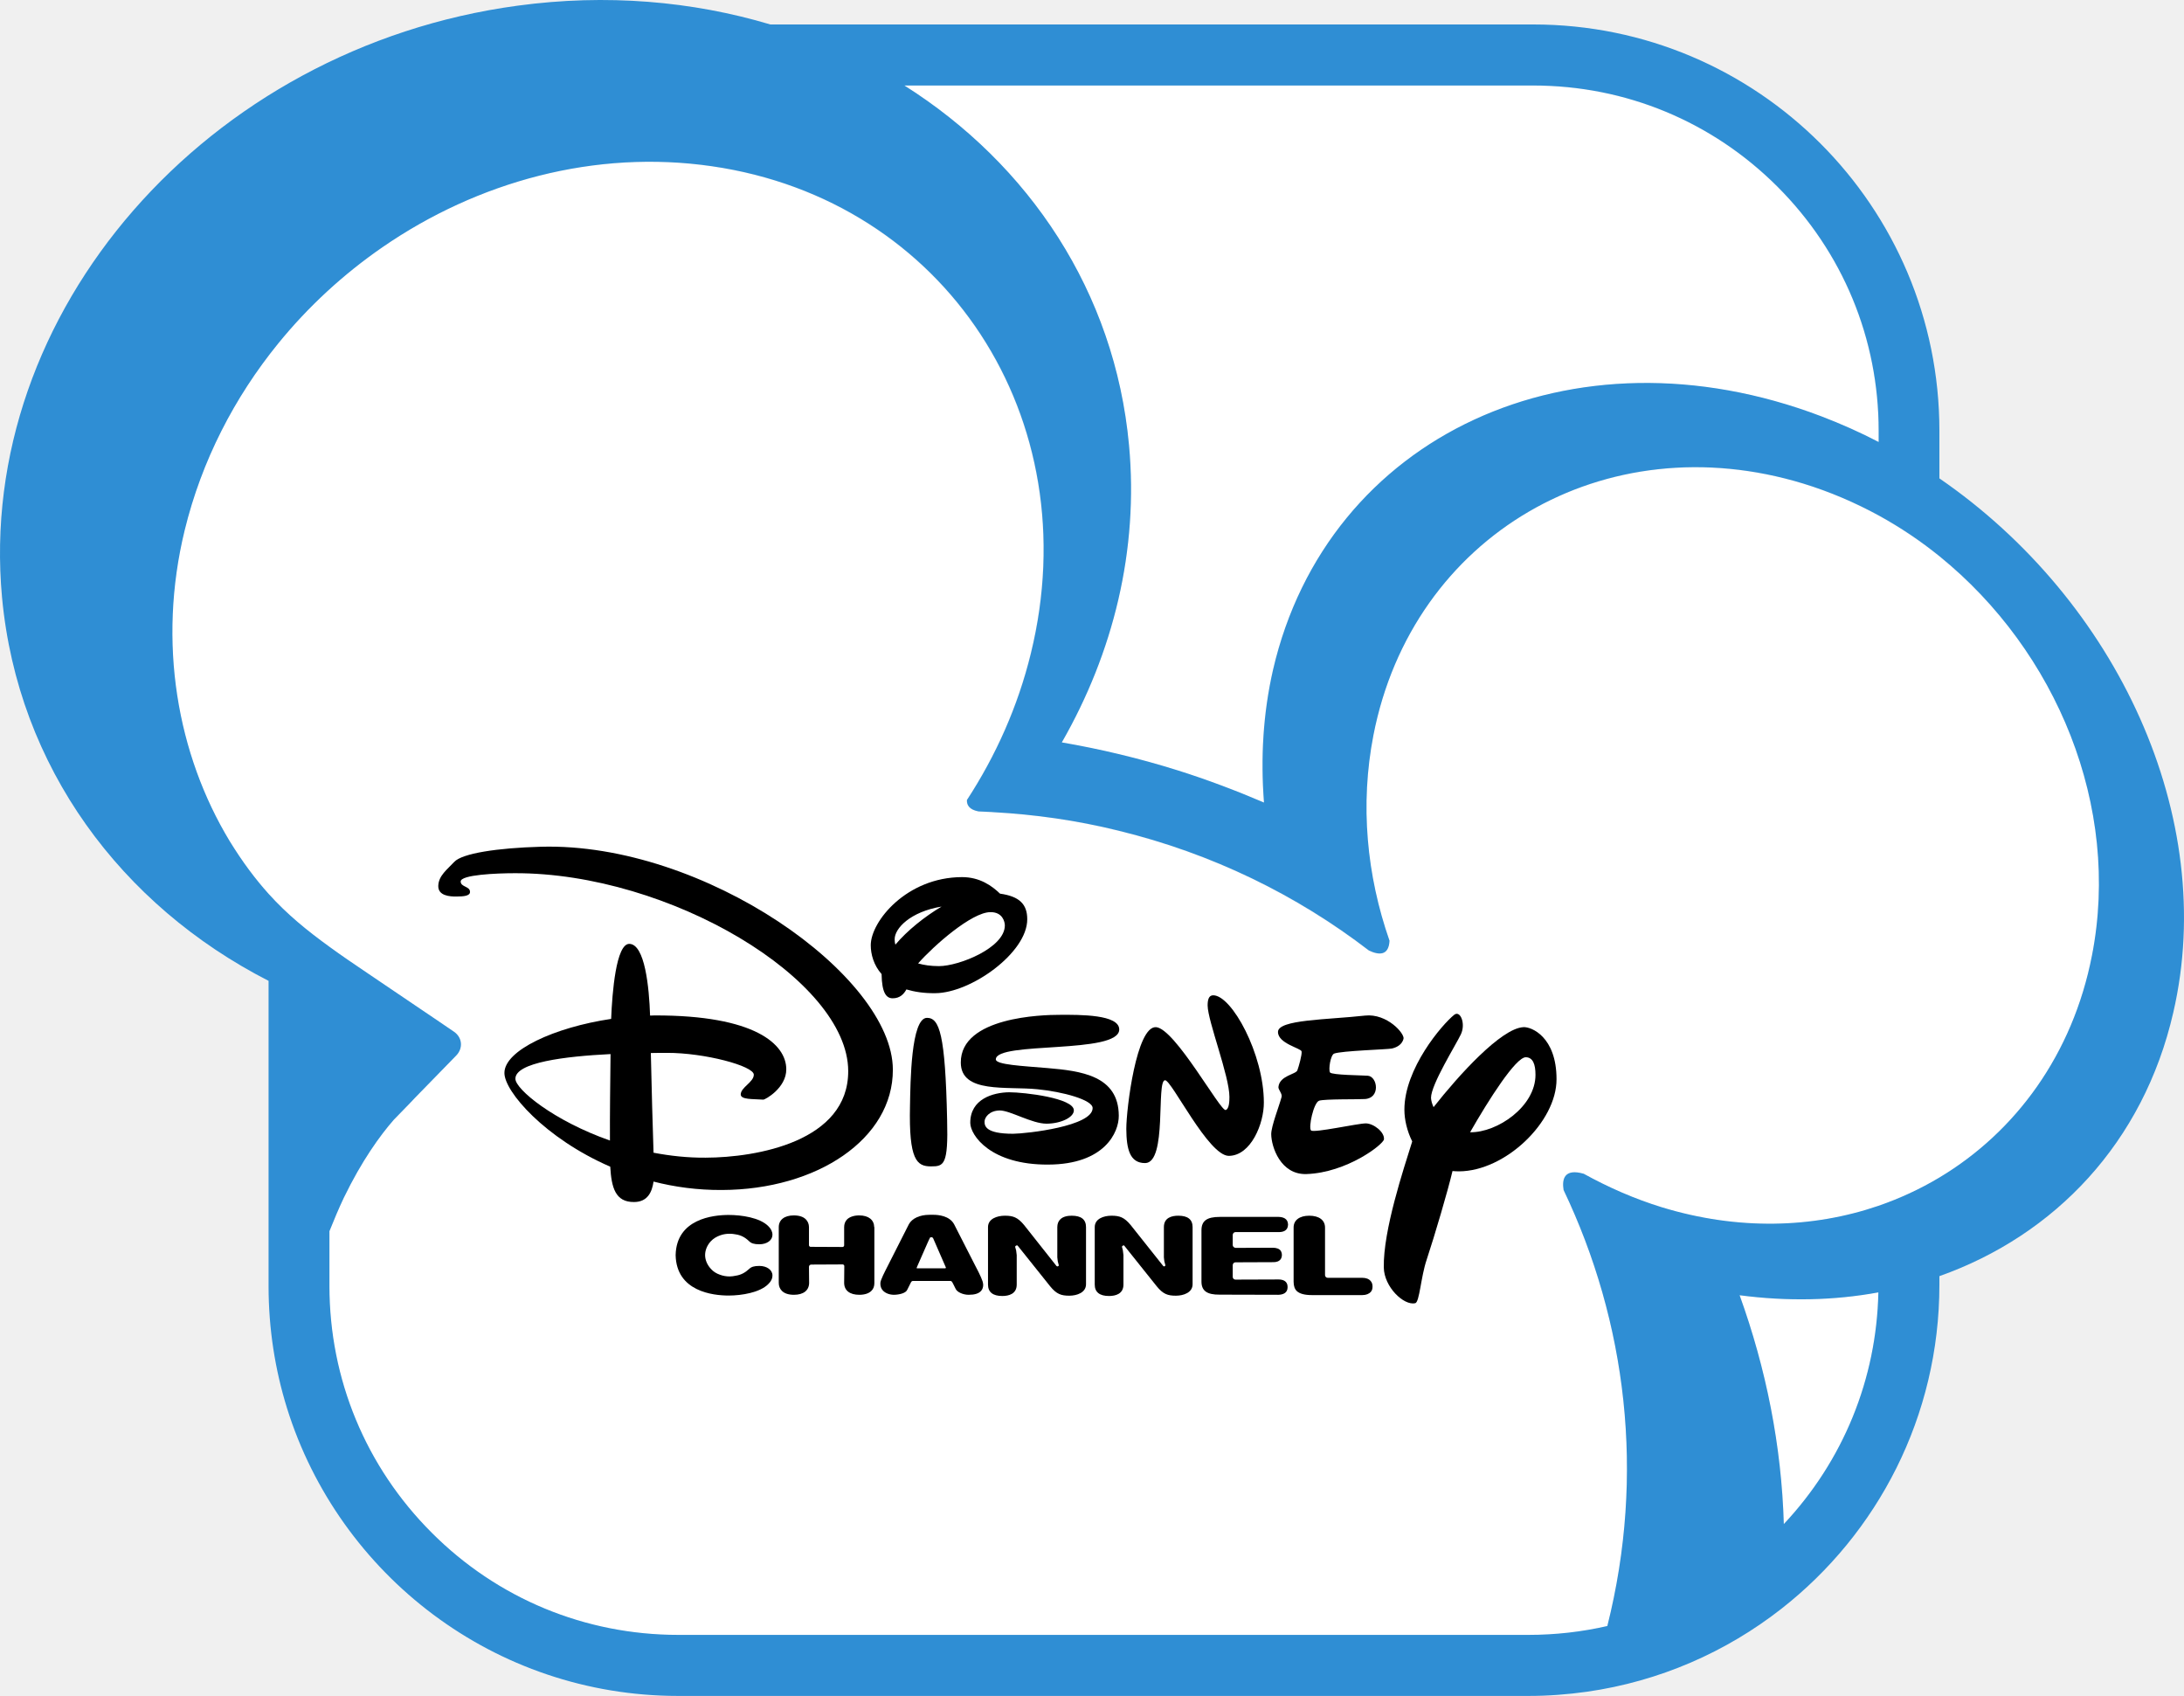
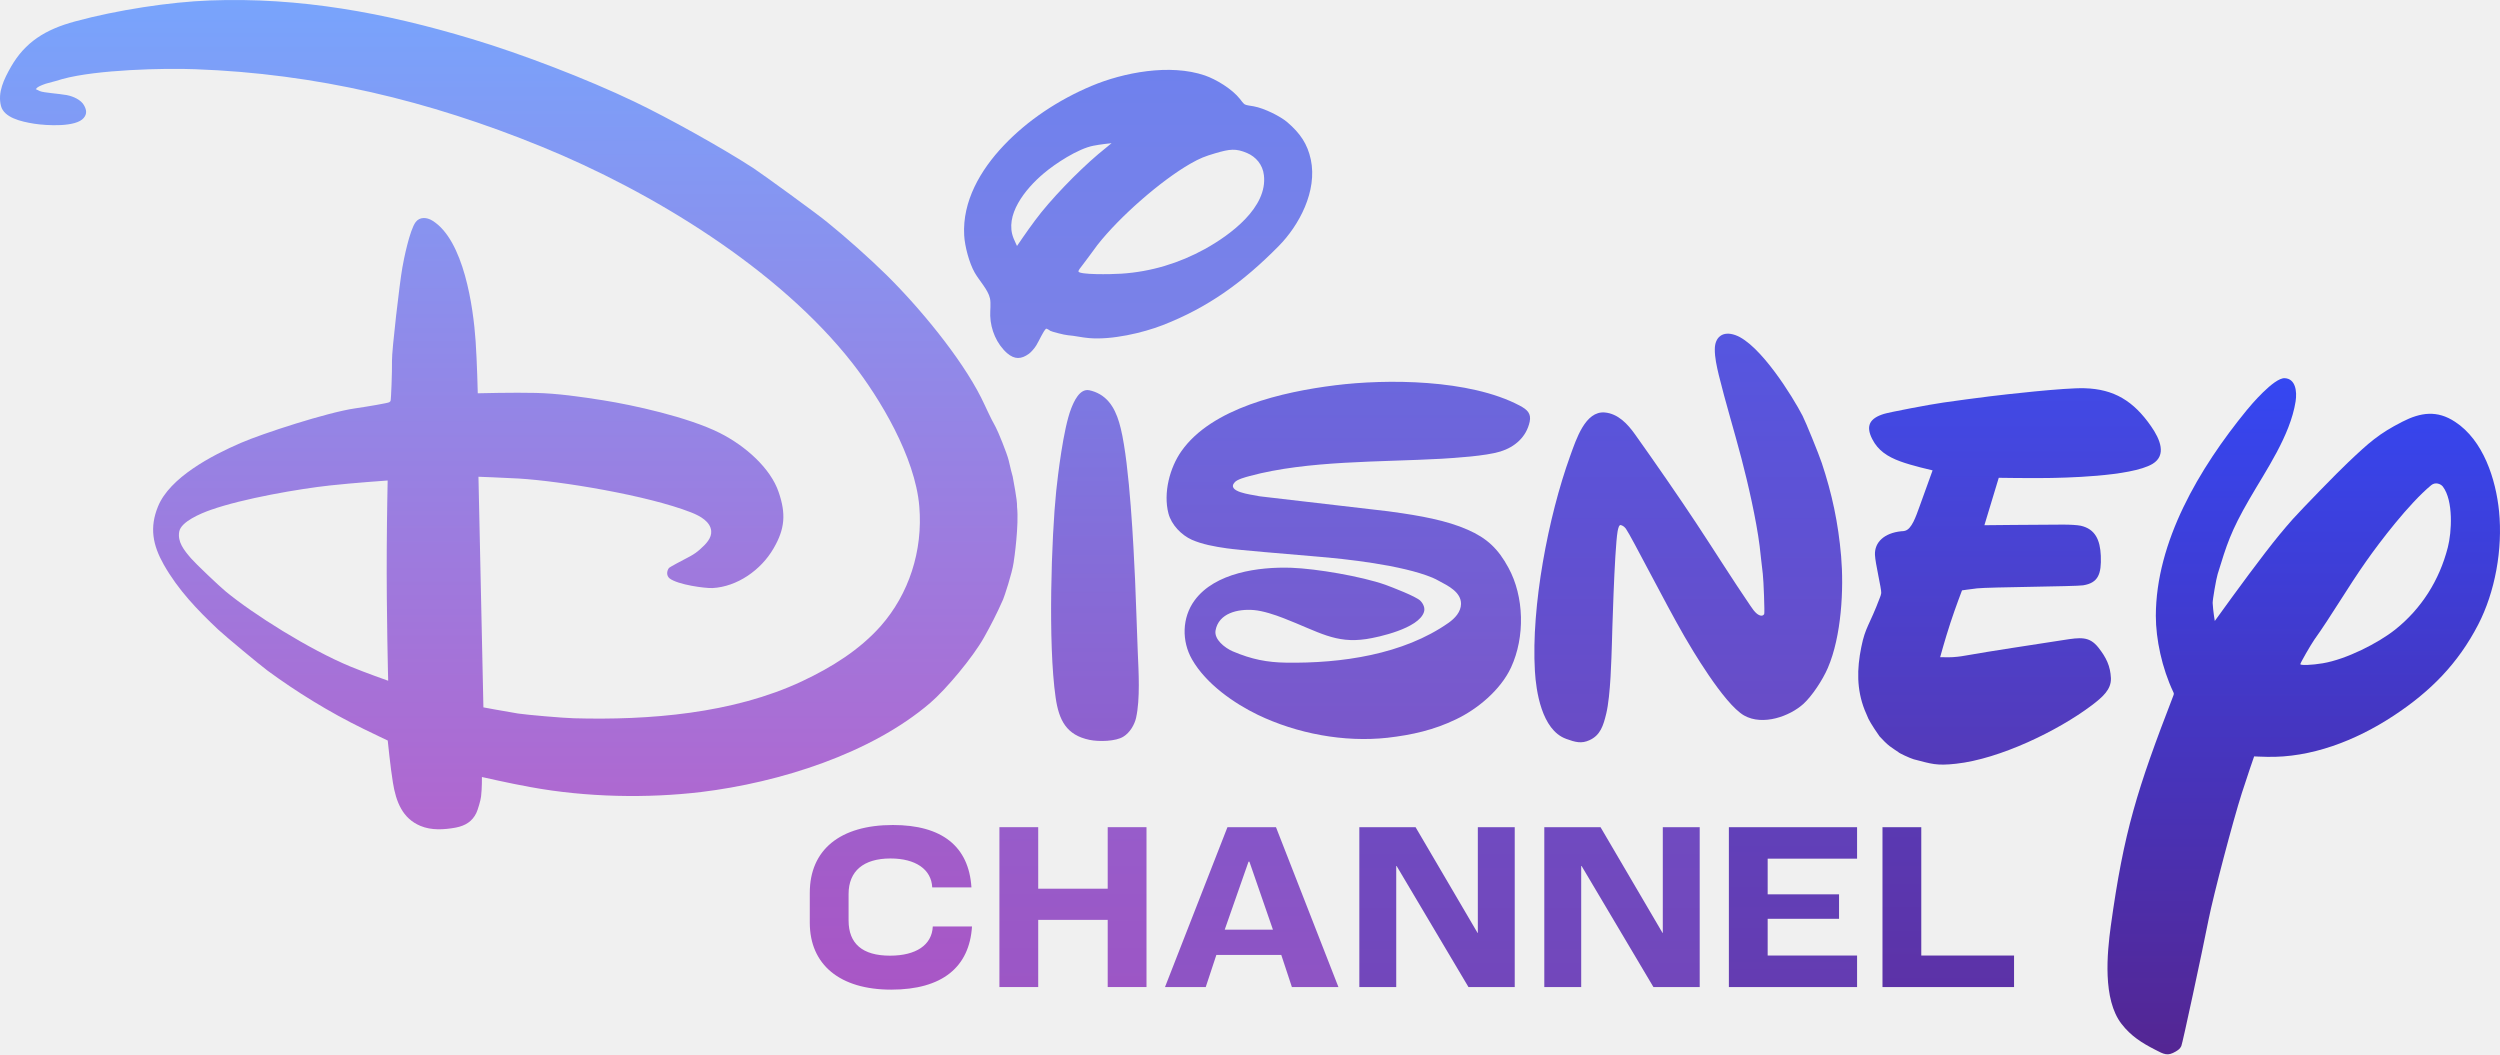
- <svg xmlns="http://www.w3.org/2000/svg" version="1.1" id="Layer_2_00000001640928180260945240000012769775039156051867_" x="0px" y="0px" width="1024" height="795.003" viewBox="0 0 1452.876 1127.969" style="enable-background:new 0 0 1455.6 1127.9;" xml:space="preserve">
-   <g data-rescale-wrap="1" transform="translate(-1.341397 -0.031428)">
-     <style type="text/css">
- 	.st0{fill:#FFFFFF;}
- 	.st1{fill:#2F8ED4;}
- </style>
-     <g>
-       <path class="st0" d="M1158.6,861.5c17.7,49,27.8,100.3,29.4,152.2c39.5-42.1,61.7-96.4,62.9-154.2   C1221.6,864.9,1190.5,865.7,1158.6,861.5z" />
-       <path class="st0" d="M752.3,296.1c6.5,70-10.4,138.2-44.7,197.8c25.6,4.4,51.3,10.5,77.1,18.6c19.7,6.2,38.9,13.4,57.4,21.4   c-2.4-29.7-0.6-59.3,6-88.2c36.1-156.2,199.3-231.6,364.7-168.7c13.1,5,25.9,10.7,38.2,17.1v-7.4c0-61.3-23.9-119-67.3-162.4   c-43.4-43.4-101-67.3-162.4-67.3H602.9C685.8,109.3,742.9,194.2,752.3,296.1z" />
-       <path class="st0" d="M1291.5,370.2c-12.6-10.2-26.2-19.3-40.5-27.2c-15.8-8.7-32.5-15.8-50.1-21.2   c-132.1-40.3-260.2,34.6-286.1,167.3c-9,46.2-4.4,93.2,10.7,136.7c-0.4,10.2-7.2,9.6-13.7,6.5c-47.9-36.7-104.2-64.5-167-79.8   c-27.6-6.8-55.4-10.7-82.9-12.2l-1.3-0.1c-2.8-0.1-5.6-0.3-8.5-0.4c-6.3-1.2-7.9-4.3-7.7-7.6c19.2-29.5,33.9-62.2,42.5-97.4   c38.4-156.3-56.7-301.5-212.1-324.1c-77.7-11.3-155.8,10.1-219.3,53.9c-25.9,17.8-49.3,39.4-69.3,64   c-29.1,35.7-50.8,77.8-62.2,124.2c-18.2,74.7-5,149,29.9,206.7c8.6,14,17.1,25.4,26,35.2c12.3,13.5,25.3,24.3,40.5,35.2   c7.8,5.6,16.2,11.4,25.4,17.6c51.7,34.9,57.3,38.8,57.3,38.8c5.6,3.8,6.3,11.1,1.5,15.9l-27.3,28l-3.6,3.8l-10.6,10.9   c-9.1,10.4-21.2,27.2-33.3,52c-3.4,7.2-6.5,14.6-9.5,22.1v36.4c0,62,24.1,120.3,68,164.1c43.8,43.8,102.1,68,164.1,68H1018   c17.9,0,35.5-2,52.6-5.9c25.4-101,12.7-202.4-29.1-290c-1.2-7.4,0.5-14.5,13.4-10.8c16.5,9.1,33.8,16.7,52,22.3   c50.5,15.4,100.3,14,144.1-1c14.2-4.9,27.8-11.2,40.5-18.8c50.9-30.4,88.7-81.9,101.5-147.7   C1412.4,536.4,1369.4,433.1,1291.5,370.2z" />
-       <path class="st1" d="M1291.5,318.2v-31.7c0-149.2-121-270.2-270.2-270.2H513.8C461.9,0.8,404.8-4.2,345.7,3.8   C138.8,31.7-14.8,207.9,2.7,397.4c10.5,112.9,79.4,204.9,177.3,255v52.4v150.6c0,28.3,4.3,55.6,12.3,81.3   c34.6,110.8,138,191.3,260.3,191.3H1018c13.3,0,26.3-1,39.1-2.8c48.3-6.9,92.5-26.4,129.2-55.1c64.1-50.1,105.2-128,105.2-215.6   v-5.7c76.8-27.2,135.8-88.9,155.6-175.4C1477.1,543.8,1409.8,399.5,1291.5,318.2z M1021.4,56.9c61.3,0,119,23.9,162.4,67.3   c43.4,43.4,67.3,101,67.3,162.4v7.4c-12.3-6.4-25.1-12.1-38.2-17.1c-165.4-62.9-328.6,12.6-364.7,168.7c-6.6,28.9-8.3,58.5-6,88.2   c-18.5-7.9-37.7-15.2-57.4-21.4c-25.8-8.1-51.5-14.2-77.1-18.6c34.2-59.6,51.2-127.8,44.7-197.8c-9.4-101.8-66.5-186.7-149.4-239.1   H1021.4z M1188,1013.7c-1.5-51.9-11.7-103.2-29.4-152.2c31.9,4.2,63,3.5,92.3-1.9C1249.7,917.3,1227.5,971.6,1188,1013.7z    M1393,635.5c-12.8,65.7-50.6,117.2-101.5,147.7c-12.7,7.6-26.3,13.9-40.5,18.8c-43.8,15-93.6,16.4-144.1,1   c-18.2-5.6-35.5-13.2-52-22.3c-12.9-3.7-14.6,3.5-13.4,10.8c41.8,87.6,54.5,189,29.1,290c-17,3.9-34.6,5.9-52.6,5.9H452.6   c-62,0-120.3-24.1-164.1-68c-43.8-43.8-68-102.1-68-164.1v-36.4c3-7.5,6.1-14.9,9.5-22.1c12-24.8,24.2-41.6,33.3-52l10.6-10.9   l3.6-3.8l27.3-28c4.8-4.9,4.1-12.1-1.5-15.9c0,0-5.6-3.9-57.3-38.8c-9.2-6.2-17.6-11.9-25.4-17.6c-15.2-11-28.3-21.7-40.5-35.2   c-8.9-9.9-17.4-21.2-26-35.2c-34.9-57.7-48.1-132-29.9-206.7c11.3-46.3,33.1-88.4,62.2-124.2c20-24.6,43.4-46.1,69.3-64   c63.5-43.8,141.6-65.2,219.3-53.9c155.4,22.5,250.5,167.8,212.1,324.1c-8.6,35.2-23.3,68-42.5,97.4c-0.2,3.2,1.4,6.4,7.7,7.6   c2.8,0.1,5.6,0.3,8.5,0.4l1.3,0.1c27.5,1.5,55.3,5.4,82.9,12.2c62.9,15.3,119.1,43,167,79.8c6.5,3.1,13.2,3.7,13.7-6.5   c-15.2-43.5-19.7-90.5-10.7-136.7c25.9-132.8,154-207.7,286.1-167.3c17.6,5.4,34.3,12.6,50.1,21.2c14.4,7.9,27.9,17,40.5,27.2   C1369.4,433.1,1412.4,536.4,1393,635.5z" />
+ <svg xmlns="http://www.w3.org/2000/svg" xmlns:xlink="http://www.w3.org/1999/xlink" id="Layer_1" data-name="Layer 1" width="1024" height="431.847" viewBox="0 0 474.243 200" version="1.1">
+   <defs id="defs2470">
+     <linearGradient xlink:href="#color-8" id="linearGradient3244" x1="1965.11" y1="1052.6" x2="1965.107" y2="1259.324" gradientUnits="userSpaceOnUse" />
+     <linearGradient x1="309.847" y1="236.553" x2="309.847" y2="266.456" gradientUnits="userSpaceOnUse" id="color-8">
+       <stop offset="0" stop-color="#704ac0" id="stop868" />
+       <stop offset="1" stop-color="#7247bb" id="stop870" />
+     </linearGradient>
+     <linearGradient xlink:href="#color-8" id="linearGradient3236" x1="1729.74" y1="1052.6" x2="1729.741" y2="1259.324" gradientUnits="userSpaceOnUse" />
+     <linearGradient xlink:href="#color-9" id="linearGradient3228" x1="1482.443" y1="1049.823" x2="1482.443" y2="1259.324" gradientUnits="userSpaceOnUse" />
+     <linearGradient x1="240.468" y1="236.553" x2="240.468" y2="266.456" gradientUnits="userSpaceOnUse" id="color-9">
+       <stop offset="0" stop-color="#8555c8" id="stop873" />
+       <stop offset="1" stop-color="#8f54c4" id="stop875" />
+     </linearGradient>
+     <linearGradient xlink:href="#color-10" id="linearGradient3220" x1="1271.737" y1="1049.823" x2="1271.737" y2="1259.324" gradientUnits="userSpaceOnUse" />
+     <linearGradient x1="206.976" y1="236.553" x2="206.976" y2="266.456" gradientUnits="userSpaceOnUse" id="color-10">
+       <stop offset="0" stop-color="#975cca" id="stop878" />
+       <stop offset="1" stop-color="#9c56c5" id="stop880" />
+     </linearGradient>
+     <linearGradient xlink:href="#color-11" id="linearGradient3212" x1="1030.442" y1="1049.823" x2="1030.442" y2="1259.324" gradientUnits="userSpaceOnUse" />
+     <linearGradient x1="172.864" y1="236.144" x2="172.864" y2="266.939" gradientUnits="userSpaceOnUse" id="color-11">
+       <stop offset="0" stop-color="#a05eca" id="stop883" />
+       <stop offset="1" stop-color="#a956c6" id="stop885" />
+     </linearGradient>
+     <linearGradient xlink:href="#color-12" id="linearGradient3252" x1="2199.97" y1="1049.823" x2="2199.97" y2="1259.324" gradientUnits="userSpaceOnUse" />
+     <linearGradient x1="341.879" y1="236.553" x2="341.879" y2="266.455" gradientUnits="userSpaceOnUse" id="color-12">
+       <stop offset="0" stop-color="#6140b9" id="stop888" />
+       <stop offset="1" stop-color="#643cb1" id="stop890" />
+     </linearGradient>
+     <linearGradient xlink:href="#color-13" id="linearGradient3260" x1="2395.443" y1="1049.823" x2="2395.443" y2="1259.324" gradientUnits="userSpaceOnUse" />
+     <linearGradient x1="370.975" y1="236.553" x2="370.975" y2="266.455" gradientUnits="userSpaceOnUse" id="color-13">
+       <stop offset="0" stop-color="#5a39b2" id="stop893" />
+       <stop offset="1" stop-color="#5c32a7" id="stop895" />
+     </linearGradient>
+     <linearGradient xlink:href="#color-1" id="linearGradient3156" gradientUnits="userSpaceOnUse" x1="769.209" y1="0" x2="769.209" y2="1055.279" />
+     <linearGradient x1="101.591" y1="81.972" x2="101.591" y2="236.52" gradientUnits="userSpaceOnUse" id="color-1">
+       <stop offset="0" stop-color="#78a4fc" id="stop833" />
+       <stop offset="1" stop-color="#b066cf" id="stop835" />
+     </linearGradient>
+     <linearGradient xlink:href="#color-14" id="linearGradient3164" x1="1226.752" y1="88.908" x2="1226.752" y2="455.533" gradientUnits="userSpaceOnUse" />
+     <linearGradient x1="226.627" y1="84.909" x2="226.627" y2="149.531" gradientUnits="userSpaceOnUse" id="color-14">
+       <stop offset="0" stop-color="#6f81ed" id="stop898" />
+       <stop offset="1" stop-color="#7c81e7" id="stop900" />
+     </linearGradient>
+     <linearGradient xlink:href="#color-6" id="linearGradient3172" x1="1337.529" y1="496.346" x2="1337.529" y2="939.941" gradientUnits="userSpaceOnUse" />
+     <linearGradient x1="211.086" y1="154.916" x2="211.086" y2="220.086" gradientUnits="userSpaceOnUse" id="color-6">
+       <stop offset="0" stop-color="#7c79e2" id="stop858" />
+       <stop offset="1" stop-color="#8e60ce" id="stop860" />
+     </linearGradient>
+     <linearGradient xlink:href="#color-4" id="linearGradient3180" x1="1484.478" y1="485.837" x2="1484.478" y2="940.41" gradientUnits="userSpaceOnUse" />
+     <linearGradient x1="258.582" y1="153.81" x2="258.582" y2="219.85" gradientUnits="userSpaceOnUse" id="color-4">
+       <stop offset="0" stop-color="#6b67dd" id="stop848" />
+       <stop offset="1" stop-color="#7a57ca" id="stop850" />
+     </linearGradient>
+     <linearGradient xlink:href="#color-2" id="linearGradient3188" x1="1952.481" y1="424.597" x2="1952.481" y2="944.549" gradientUnits="userSpaceOnUse" />
+     <linearGradient x1="322.668" y1="144.226" x2="322.668" y2="220.32" gradientUnits="userSpaceOnUse" id="color-2">
+       <stop offset="0" stop-color="#5556e0" id="stop838" />
+       <stop offset="1" stop-color="#6a4cc5" id="stop840" />
+     </linearGradient>
+     <linearGradient xlink:href="#color-3" id="linearGradient3196" x1="2364.575" y1="493.977" x2="2364.575" y2="972.98" gradientUnits="userSpaceOnUse" />
+     <linearGradient x1="382.331" y1="154.374" x2="382.331" y2="224.262" gradientUnits="userSpaceOnUse" id="color-3">
+       <stop offset="0" stop-color="#4149e5" id="stop843" />
+       <stop offset="1" stop-color="#543ab9" id="stop845" />
+     </linearGradient>
+     <linearGradient xlink:href="#color-5" id="linearGradient3204" x1="2681.77" y1="481.229" x2="2681.77" y2="1341.62" gradientUnits="userSpaceOnUse" />
+     <linearGradient x1="437.565" y1="152.9" x2="437.565" y2="278.028" gradientUnits="userSpaceOnUse" id="color-5">
+       <stop offset="0" stop-color="#3547f2" id="stop853" />
+       <stop offset="1" stop-color="#542693" id="stop855" />
+     </linearGradient>
+   </defs>
+   <g id="g3050" transform="scale(0.1490741)">
+     <g id="g2465" transform="translate(0.02035259,-0.00330127)">
+       <polygon points="1965.11,1052.6 2036.67,1052.6 2115.59,1187.2 2115.9,1187.2 2115.9,1052.6 2162.86,1052.6 2162.86,1256.02 2103.97,1256.02 2012.56,1101.98 2012.06,1101.98 2012.06,1256.02 1965.11,1256.02 " id="polygon2456" style="fill:url(#linearGradient3244);fill-opacity:1" />
+       <polygon points="1729.74,1052.6 1801.3,1052.6 1880.22,1187.2 1880.53,1187.2 1880.53,1052.6 1927.48,1052.6 1927.48,1256.02 1868.6,1256.02 1777.18,1101.98 1776.69,1101.98 1776.69,1256.02 1729.74,1256.02 " id="polygon2458" style="fill:url(#linearGradient3236);fill-opacity:1" />
+       <path id="path5269" d="m 1561.91,1052.59 -79.47,203.44 h 51.85 c 0,0 13.52,-40.91 13.52,-40.91 h 82.59 l 13.52,40.91 h 59.21 l -79.46,-203.44 h -61.77 z m 26.81,43.91 h 1.13 l 29.94,86.5 h -61.35 z" style="fill:url(#linearGradient3228);fill-opacity:1" />
+       <path id="path5267" d="m 1321.11,1256.01 v -85.47 h 88.42 v 85.48 h 49.37 v -203.43 h -49.37 v 78.28 h -88.42 v -78.28 h -49.37 v 203.44 h 49.37 z" style="fill:url(#linearGradient3220);fill-opacity:1" />
+       <path id="path5265" d="m 1030.44,1174.14 c 0,53.49 38.32,85.18 103.59,85.18 65.27,0 99.57,-28.92 102.82,-80.35 h -49.9 c -1.05,23.47 -21.19,37.12 -54.41,37.12 -35.01,0 -52.73,-15.17 -52.73,-44.83 v -33.66 c 0,-29.04 18.86,-45.19 53.34,-45.19 31.9,0 52.03,13.82 53.09,36.83 h 49.9 c -3.31,-52.43 -37.72,-79.42 -99.92,-79.42 -67.4,0 -105.78,31.69 -105.78,86.25 v 38.08 z" style="fill:url(#linearGradient3212);fill-opacity:1" />
+       <path id="path5263" d="m 2199.97,1256.03 h 163.14 v -40.09 h -113.77 v -46.73 h 90.83 v -31.16 h -90.83 v -45.37 h 113.77 v -40.08 h -163.13 v 203.44 z" style="fill:url(#linearGradient3252);fill-opacity:1" />
+       <path id="path5261" d="m 2395.44,1052.59 v 203.44 h 167.43 v -40.09 h -118.06 v -163.35 c 0,0 -49.36,0 -49.36,0 z" style="fill:url(#linearGradient3260);fill-opacity:1" />
    </g>
-     <g>
-       <path d="M678.4,828.6c0.2,0.2,21.2,26.6,21.5,26.9c4.3,5.3,7.4,6.3,12.8,6.3c5.1,0,11.1-2.1,11.1-7.6v-38c0-5.1-3.2-7.6-9.5-7.6   c-2.4,0-5.7,0.4-7.7,2.5c-1.2,1.2-1.9,2.9-1.9,5.1v20.1l0.3,2.6l0.6,2.3c0.2,0.4,0,0.9-0.4,1c-0.4,0.2-0.7,0.1-1-0.1l-21.6-27.3   c-4.3-5.2-7.4-6.2-12.8-6.2c-5.1,0-11.2,2-11.2,7.6v38.2c0,5,3.2,7.6,9.5,7.6c4.4,0,9.6-1.4,9.6-7.6v-19.6l-0.4-3.2   c-0.4-1.2-0.5-1.7-0.5-2l-0.1,0.1c-0.2-0.4,0.1-0.9,0.4-1.1C677.8,828.2,678.2,828.3,678.4,828.6" />
-       <path d="M749.3,828.6c0.2,0.2,21.2,26.6,21.5,26.9c4.3,5.3,7.4,6.3,12.8,6.3c5.1,0,11.1-2.1,11.1-7.6v-38c0-5.1-3.2-7.6-9.5-7.6   c-4.4,0-9.6,1.3-9.6,7.6v20.1l0.3,2.6l0.6,2.3c0.2,0.4,0,0.9-0.4,1c-0.3,0.2-0.6,0.1-0.9-0.1l-21.7-27.3c-4.3-5.2-7.4-6.2-12.8-6.2   c-5.1,0-11.1,2-11.1,7.6v38.2c0,5,3.2,7.6,9.5,7.6c4.4,0,9.6-1.4,9.6-7.6v-19.6l-0.4-3.2c-0.3-1.2-0.4-1.7-0.5-2v0.1   c-0.2-0.4,0-0.9,0.4-1.1C748.7,828.2,749.2,828.3,749.3,828.6" />
-       <path d="M582.9,816.2c-0.1-4.8-3.7-7.8-10-7.8c-3.5,0-6.4,1-8.1,2.7c-1.3,1.4-1.9,3.1-1.9,5.1v12.1c0,0.6-0.5,1.1-1.1,1.1   l-21.2-0.1c-0.6,0-1.1-0.5-1.1-1.1v-12c0-2.1-0.8-3.9-2.1-5.2c-1.7-1.7-4.4-2.6-8-2.6c-6.3,0-10,3-10,7.8v37.1   c0,2.1,0.7,3.9,2.1,5.3c1.7,1.7,4.4,2.6,8,2.6c6.3,0,10-2.9,10.1-7.8l-0.1-10.8c0-0.9,0.7-1.5,1.5-1.5l20.9-0.1   c0.6,0,1.1,0.5,1.1,1.1l-0.1,11.3c0.1,5,3.8,7.8,10.1,7.8c3.5,0,6.3-0.9,8-2.6c1.4-1.3,2-3.1,2-5.2V816.2" />
-       <path d="M812.7,861.1l39.1,0.1c2.8-0.1,6.1-1,6.1-5.1V856c0-4.1-3.3-5-6.1-5l-28.6,0.1c-1,0-1.8-0.8-1.8-1.8v-7.9   c0.1-1,0.8-1.8,1.8-1.8l24.8-0.1c2.5,0.1,4.3-0.6,5.3-2c0.5-0.7,0.8-1.7,0.8-2.8c0-1.1-0.3-2-0.8-2.8c-0.9-1.3-2.8-2-5.3-2   l-24.7,0.1c-1-0.1-1.9-0.9-1.9-1.8v-6.8c0-1,0.8-1.9,1.8-1.9H852c2.8,0,6.1-0.8,6.2-5c-0.1-4.1-3.4-5-6.2-5.1h-39.2   c-8.6,0-12.2,2.6-12.2,8.9v34.1C800.6,858.5,804.2,861.2,812.7,861.1" />
-       <path d="M913.2,852.1c-1.2-1.5-3.2-2.2-5.7-2.2h-22.9c-1,0-1.8-0.8-1.8-1.8v-31.6c0-5-4-7.9-10.5-7.9c-6.5,0-10.4,3-10.4,7.8v36.1   c0,2.8,0.7,4.9,2.2,6.3c1.9,1.7,5.1,2.6,10,2.6h33.5c2.5,0,4.5-0.8,5.7-2.2c0.8-0.9,1.1-2.1,1.1-3.5   C914.4,854.2,914,853,913.2,852.1" />
-       <path d="M645.7,861.2c4,0,6.7-0.8,8.3-2.6c0.9-1,1.4-2.4,1.4-4l-0.1-0.9c-0.1-1.6-1.9-5.7-5.1-11.7L636,814.2   c-3.1-5.6-10.6-6.2-13.6-6.2h-2.8c-6.4,0-11.5,2.4-13.6,6.2l-14.3,28.2c-1.6,3.2-4.7,9-4.7,11c-0.1,2,0.5,3.8,1.8,5.1   c1.7,1.7,4.3,2.7,7.4,2.7c3.5-0.1,7.8-1.1,8.7-3.4l2.5-5l0.3-0.4l0.4-0.3l0.5-0.1h25l0.5,0.1l0.4,0.3l0.3,0.4l0.6,1.1   c1.6,3.2,1.6,3.2,1.6,3.2C637.9,859.4,642,861.2,645.7,861.2L645.7,861.2z M630.5,843.3l-0.2,0.3h-18.8l-0.4-0.1l0.1-0.4l0.1-0.3   c7.3-16.7,8.3-18.9,8.6-19.3h-0.1l0.1-0.1l-0.1,0.1c0.2-0.4,0.6-0.6,1.1-0.6c0.5,0,0.9,0.2,1.2,0.7l8.5,19.5L630.5,843.3" />
-       <path d="M506.5,842c-3.5,0-5.4,0.6-6.9,2.1c-2.6,2.4-5.4,3.9-8.8,4.4c-1.4,0.3-2.7,0.5-4.1,0.5c-2.2,0-4.4-0.4-6.3-1.1   c-2.4-0.8-4.5-2.1-6-3.8c-2.5-2.6-4-6-4-9.3c0-3.3,1.4-6.6,3.8-9.2c1.7-1.8,3.8-3.1,6.4-4c2-0.7,4-1,6.1-1c1.3,0,2.6,0.1,4,0.4   c3.5,0.5,6.3,2,8.9,4.5c1.5,1.5,3.4,2.1,6.9,2.1c5.1,0,8.7-2.7,8.7-6.3c0-2-0.9-4-2.8-5.8c-5.6-5.6-17.7-7.4-26.3-7.4   c-10.4,0-34.8,2.6-35.3,26.7c0.5,24.2,24.8,26.9,35.3,26.9c8.6,0,20.8-2,26.3-7.6c1.9-1.8,2.8-3.7,2.8-5.8   C515.2,844.7,511.5,842,506.5,842" />
-       <path d="M361.2,563.2c-29,0.8-52.5,4.4-57.7,10.1c-4.6,5-10.4,9.1-10.6,15.9c-0.2,6.6,7.6,7.2,12.2,7.1c4.7,0,9-0.4,8.9-3.1   c0-3.8-6.2-3.1-6.2-6.9c0-4.5,24-5.5,36-5.5c103-0.3,221.6,71,221.8,131.5c0.2,47-61,57.6-94.8,57.7c-12,0.1-23.7-1.2-34.7-3.3   c-0.5-15-1.4-46.4-1.8-66.3c3.9-0.1,7.5-0.1,10.7-0.1c25-0.1,57.8,8.7,57.8,14.5c0,5-8.7,8.4-8.7,13.2c0.1,3.5,8.1,2.9,15,3.4   c1.2,0.1,15.4-7.8,15.3-20.2c0-16.5-20.6-36-87.7-35.8c-0.9,0-1.9,0.1-2.9,0.1c-0.6-18.5-3.4-47.7-13.9-47.7   c-8.7,0.1-11.3,32.2-12,49.9c-37.6,5.6-71.1,20.9-71,36c0,12.3,26.9,43.4,70.4,62.3c0.8,13.9,3.4,23.6,15.8,23.5   c9,0,12-6.6,13-13.6c14,3.6,29.3,5.7,45.5,5.6c63.1-0.2,113.9-33.9,113.7-80.1C595.2,649.3,470,560.2,361.2,563.2L361.2,563.2z    M344.2,717.5c0-10.8,32.9-14.9,63.3-16.4c-0.2,16.9-0.5,41.3-0.4,57.5C369.7,745.5,344.2,724.5,344.2,717.5" />
-       <path d="M618,677c-10.7,0.1-11,43.1-11.3,58.7c-0.8,35.9,4.5,40.1,14,40.1c8.6,0,11.5-1,10.7-31C630.2,687.9,626.3,677,618,677" />
-       <path d="M623.5,660.6c23.7-0.1,61.3-26.9,61.2-49.2c0-10-5.2-15.2-18.1-17c-5.4-5.2-13.4-11-25.3-11c-36.8,0.1-60.7,29.4-60.7,45.3   c0,5.9,1.9,13.2,7.2,19.2c0.2,12.7,3.2,16.1,7.4,16.1c4.7,0,7.4-2.7,9.1-5.9C609.7,659.7,616,660.7,623.5,660.6L623.5,660.6z    M626,642.6c-5.5,0-10.1-0.7-13.9-1.8c10.4-11.8,35.7-34.1,48.1-34.1c8.1-0.1,9.6,6.4,9.6,8.9C669.7,630.5,639.2,642.6,626,642.6   L626,642.6z M627.7,603c-11.3,6.7-22.9,16-30.7,25.3c-0.4-1.2-0.5-2.4-0.5-3.5C596.4,617.5,607,606.4,627.7,603" />
-       <path d="M745.9,684.7c-0.1-9.9-25.6-9.8-40-9.7c-10.8,0-65.6,1.3-65.4,31.8c0.1,20.7,30.7,15.6,51,17.7c16.6,1.6,36.7,7,36.7,12.5   c0.1,12.1-43.8,17-52.9,17.1c-18.6,0-19-5.4-19-8.1c0-2.7,3.1-7.3,10.1-7.4c7,0,21.3,8.8,31.2,8.8c9.9-0.1,18.2-4.4,18.1-8.9   c0-8.1-32.8-12-43-12c-10.6,0.1-26,4.4-25.9,20.4c0.1,8.3,13.6,27.9,51.8,27.7c37.6-0.1,47.1-21.5,47-32.5   c-0.1-26.8-25.4-29.8-47.5-31.7c-16.5-1.4-34.4-2.2-34.3-5.8C664,692.4,746,701.4,745.9,684.7" />
-       <path d="M808.4,662c-3.1,0-3.7,3.3-3.7,6.8c0.1,10.4,14.5,46.9,14.5,60.8c0,2.9-0.2,8.1-2.5,8.7c-3.5,1-33.7-54.2-46.3-55.1   c-13-0.9-19.8,54.1-19.8,67.7c0.1,13.6,2.4,22.7,12.5,22.7c14.9-0.1,7.2-55.1,13.3-55.1c4.4,0,28.8,50.3,42.4,50.3   c14.7-0.1,23.4-21.5,23.3-35.5C842.1,701.2,820.8,662,808.4,662" />
-       <path d="M909.9,747.2c-5.3,0-34.5,6.5-36.4,4.7c-1.9-1.8,1.7-18.6,5.4-19.8c3.7-1.2,26.6-0.8,30.3-1.1c10.6-0.5,8.6-14.9,2.1-15.5   c-3.4-0.3-24.1-0.4-25.2-2.2c-1.1-1.9,0.3-11.4,2.7-12.5c4.7-1.9,36.2-2.8,38.5-3.4c3.9-0.9,6.8-3,7.7-6.4   c1-3.4-10.9-17.1-25.6-15.5c-25.2,2.8-58,2.6-57.9,10.9c0,7.7,15.3,10.8,15.7,12.9c0.4,2.1-1.9,10.2-2.8,12.6   c-0.9,2.7-11.9,3.5-12.6,11.1c-0.2,1.7,2.7,4.5,2.1,6.6c-1.7,6.4-6.9,19.4-6.9,24.8c0.1,8.4,6.2,27,23.4,26.5   c27-0.9,51.3-19.8,51.6-23.1C922.5,753,915.1,747.2,909.9,747.2" />
-       <path d="M1014.7,683.2c-14.8,0.8-43.1,32.1-59.7,53.2c-1-2.2-1.6-4.2-1.7-6.2c0-8.9,16.8-35.6,19.9-42.3c3.3-7-0.4-16.2-4.5-12.9   c-8,6.4-33.2,35.8-33.1,63.2c0,6.3,1.7,14,5.2,21c-5.7,18.3-19.4,59.2-18.9,83.9c0.2,12.8,13.2,25.4,20.9,23.7   c2.9-0.7,3.7-17.4,7.6-28.9c5.4-16.3,14.2-46.2,17.2-59c1.4,0.1,2.8,0.2,4.3,0.2c30.8-0.1,65-32.9,64.9-61.3   C1036.8,689.6,1020,682.8,1014.7,683.2L1014.7,683.2z M979.3,753.1c12.3-21.5,30.4-50,37.1-49.9c4.7,0.1,6.4,4.7,6.4,11.7   C1022.8,736,997.4,753.4,979.3,753.1" />
-     </g>
+     <path d="m 493.31,611.437 c 0,0 -43.65,3.05 -73.7,6.34 -38.26,4.16 -110.17,16.47 -151.63,31.14 -12.41,4.38 -37.66,14.85 -39.92,27.6 -2.29,13.15 5.92,23.4 15.1,34.06 5.3,6.22 35.25,34.75 43.65,41.71 35.22,29.18 106.63,74.15 159.21,95.94 18.05,7.46 47.94,18.03 47.94,18.03 0,0 -2.26,-84.38 -1.82,-167.51 0.22,-43.88 1.16,-87.3 1.16,-87.3 m 800.91,33.62 c 2.47,22.59 -3.45,65.51 -4.42,71.07 -1.88,13.21 -11.78,43.17 -13.41,46.8 -8.02,18.27 -15.89,33.35 -24.25,48.26 -14.32,25.48 -48.35,66.1 -68.56,83.38 -75.2,64.42 -191.58,101.16 -291.44,113.28 -67.75,8.08 -145.61,6.9 -217.4,-6.34 -24.66,-4.38 -61.48,-12.77 -61.48,-12.77 0,0 0.16,14.54 -1.1,24.86 -0.5,4.63 -4.07,16.91 -6.05,20.98 -5.26,10.72 -13.76,16.13 -26.26,18.55 -15.01,2.73 -30.99,3.67 -44.9,-2.21 -22.81,-9.51 -31.02,-30.67 -34.97,-55.13 -3.2,-19.58 -6.58,-53.48 -6.58,-53.48 0,0 -17.05,-8.02 -31.3,-15.04 -43.71,-21.35 -85.26,-47.18 -121.58,-73.84 -10.03,-7.46 -53.33,-43.45 -62.86,-52.3 -26.76,-25.24 -50.82,-50.31 -69.16,-82.48 -14.22,-25.14 -18.33,-47.39 -7.49,-74.03 14.98,-37.04 68.56,-65.11 105.31,-80.96 26.95,-11.81 110.74,-39.03 145.52,-44.01 16.45,-2.36 41.92,-6.77 43.52,-7.83 0.66,-0.53 1.13,-0.93 1.57,-1.4 0.78,-1.21 2.13,-37.92 1.88,-51.34 -0.28,-13.18 9.84,-99.97 13.16,-118.34 1.66,-9.91 9.31,-48.11 17.01,-58.18 5.08,-6.77 14.04,-6.31 21.31,-1.77 39.92,24.65 52.05,109.95 54.96,153.49 1.82,26.39 2.73,66.17 2.73,66.17 0,0 45.78,-1.18 73.98,-0.47 27.35,0.62 57.53,4.91 85.95,9.45 36.41,5.75 107.26,21.07 147.99,41.49 33.46,16.87 64.8,45.34 74.95,75.3 9.46,27.53 8.05,46.62 -6.33,71.35 -16.14,28.09 -46.69,49.04 -77.71,50.72 -9.21,0.47 -43.9,-4.1 -54.68,-12.24 -4.14,-3.33 -3.92,-9.2 -0.94,-13.21 1.16,-1.43 17.42,-9.91 27.01,-14.95 4.76,-2.61 8.77,-5.38 12.5,-8.77 7.96,-6.96 15.1,-14.64 14.32,-23.52 -1.1,-11.62 -13.54,-18.86 -25.38,-23.5 -55.53,-21.79 -166.39,-40.03 -220.03,-43.2 -20.96,-1.15 -50.76,-2.24 -50.76,-2.24 l 6.3,293.46 c 0,0 24.66,4.63 44.12,7.83 11.12,1.68 58.41,5.81 70.94,6.03 95.66,2.67 202.36,-5.81 290.09,-46.93 38.51,-18.06 73.85,-40.37 100.62,-70.61 35.28,-40.18 53.77,-95.07 48.88,-152.37 -5.36,-62.62 -49.85,-136.93 -85.23,-182.18 -93.75,-119.62 -254.4,-217.85 -395.82,-275.47 -144.23,-58.83 -286.87,-92.73 -440.03,-98.33 -39.45,-1.58 -125.59,0.47 -169.05,12.4 -6.2,1.77 -12.5,3.85 -18.27,5.13 -4.57,1.09 -11.78,4.01 -13.76,5.66 -1,0.87 -2.16,2.14 -2.16,2.14 0,0 2.73,1.43 5.3,2.52 4.57,2.05 24,3.2 34.03,5.03 8.96,1.68 18.3,6.28 22.03,12.87 3.48,6.18 3.95,11.13 -0.28,16.22 -9.81,11.93 -46.94,9.88 -63.26,7.33 -17.01,-2.73 -38.1,-7.77 -42.02,-22.5 -4.51,-17.28 3.76,-34.15 12.69,-49.85 17.95,-31.36 43.68,-47.58 81.38,-57.74 53.47,-14.6 121.03,-24.86 171.54,-26.72 114.34,-4.32 222.54,15.54 333.3,48.91 63.45,19.02 146.43,50.84 207.18,79.93 43.62,20.85 112.27,59.2 150.88,84.25 12.16,7.96 83.44,59.79 94.47,69.09 23.13,18.65 53.3,45.47 75.17,66.97 42.27,41.67 94.88,105.35 120.45,155.92 6.11,12.12 10.91,23.99 18.8,38.07 2.73,4.72 14.41,33.59 16.36,41.89 1.91,8.2 4.79,20.29 5.17,20.79 0.53,4.32 5.92,29.09 5.55,38.66" id="path2442" style="font-variation-settings:normal;opacity:1;vector-effect:none;fill:url(#linearGradient3156);fill-opacity:1;stroke:none;stroke-width:3.548;stroke-linecap:butt;stroke-linejoin:miter;stroke-miterlimit:10;stroke-dasharray:none;stroke-dashoffset:0;stroke-opacity:1;stop-color:#000000;stop-opacity:1" />
+     <path d="m 1294.15,312.997 c 0,0 12.6,-18.7 23.09,-32.69 19.12,-25.91 53.77,-61.6 79.86,-83.8 7.97,-6.68 17.39,-14.3 17.39,-14.3 0,0 -14.71,1.47 -23.06,3.22 -19.78,3.78 -48.86,22.95 -63.32,35.25 -23.97,20.23 -50.24,53.36 -38.34,82.62 1.73,4.18 4.38,9.71 4.38,9.71 m 133.03,35.24 c 37.86,-2.53 73.21,-13.33 106.13,-31.41 32.38,-17.95 79.98,-52.92 75,-94.01 -1.51,-13.4 -10.27,-23.35 -21.42,-28.1 -14.33,-6.09 -21.86,-5.15 -40.29,0.25 -13.36,3.97 -19.44,6.21 -32.04,13.43 -37.11,21.33 -89.68,67.07 -118.22,103.5 -6.55,8.71 -13.23,18.23 -18.46,24.88 -3.34,4.03 -5.92,7.74 -5.55,8.71 1.1,4.15 40.07,3.72 54.84,2.75 m -96.22,70.13 c -3.94,4.06 -7.97,13.96 -12.28,21.11 -2.3,3.81 -6.58,8.68 -9.36,10.68 -9.83,7.12 -18.14,7.43 -27.69,-0.69 -13.32,-11.71 -20.98,-29.88 -21.55,-47.49 -0.22,-7.62 1.1,-16.08 -0.38,-22.51 -2.46,-10.93 -13.48,-22.17 -19.41,-32.63 -7.02,-12.3 -12.63,-33.66 -13.36,-47.49 -2.39,-43.18 20.57,-82.9 50.37,-114.28 30.02,-31.72 69.3,-57.98 111.99,-75.87 40.35,-16.95 99.54,-28.38 143.86,-13.21 14.4,4.96 34.53,17.11 44.64,29.85 2.14,2.65 3.94,5.46 6.08,6.93 2.02,1.25 7.15,1.72 11.28,2.47 14.11,2.5 34.46,13.05 42.81,20.14 16.66,14.24 25.83,27.88 30.08,47.71 8.44,39.87 -14.71,83.61 -41.08,110.22 -45.2,45.8 -89.78,78.06 -147.61,100.51 -25.36,9.83 -64.92,18.98 -93.68,16.39 -8.95,-0.72 -18.18,-3.03 -26.9,-3.65 -4.38,-0.31 -20.63,-4.53 -22.4,-5.65 -2.17,-1.69 -4.91,-3.09 -5.42,-2.53" id="path2444" style="fill:url(#linearGradient3164);fill-opacity:1" />
+     <path d="m 1386.12,496.597 c 1.78,0.31 4.43,1.12 6.8,1.96 20.06,7.6 28.27,26.23 33.23,46.55 11.48,47.36 16.35,151.95 18.25,192.88 1.37,30.85 2.15,61.04 3.4,91.44 1.12,25.77 3.18,59.97 -2.15,84.09 -1.97,8.63 -7.77,18.72 -16.1,23.83 -9.55,6.14 -31.23,6.64 -43.15,4.14 -29.33,-6.08 -38.94,-24.89 -43.12,-53.93 -9.95,-69.26 -5.18,-205.13 0.72,-262.49 1.97,-18.88 9.08,-79.6 19,-105.03 3.4,-8.63 10.61,-25.89 23.12,-23.46" id="path2446" style="fill:url(#linearGradient3172);fill-opacity:1" />
+     <path d="m 1766.7,650.637 c 2.18,0.25 2.65,0.38 4.73,0.66 35.11,4.75 69.76,10.99 96.14,22.76 24.52,10.68 38.9,24.26 51.95,48.43 20.02,36.66 21.28,87.93 3.28,126.87 -13.49,28.95 -43.06,53.18 -70.04,66.01 -27.99,13.49 -55.6,19.8 -87.25,23.45 -55.35,6.03 -115.15,-5.28 -164.99,-29.23 -29.47,-14.27 -65.5,-38.78 -83.63,-70.44 -13.3,-23.11 -12.96,-53.3 3.37,-75.35 25.82,-35 81.3,-42.72 123.06,-41.31 31.87,1.15 89.17,10.96 119.4,21.58 8.42,3.09 39.31,14.89 44.73,20.42 3.72,3.84 6.24,9.34 4.51,14.43 -6.93,20.95 -58.22,32.01 -73.07,34.25 -39.69,6 -60.27,-8.96 -105.38,-26.48 -11.22,-4.4 -26.16,-9.31 -37.57,-10.34 -20.49,-1.84 -45.23,3.78 -49.17,25.98 -1.89,11.33 11.6,22.01 21.91,26.51 24.27,10.31 43.88,14.02 67.71,14.39 70.42,1.09 149.51,-10.3 207.07,-50.8 7.88,-5.62 15.57,-13.71 15.7,-24.01 0.1,-14.83 -16.33,-23.01 -27.68,-28.98 -2.9,-1.56 -5.77,-3.19 -8.83,-4.4 -38.74,-16.05 -110.42,-23.86 -147.4,-26.85 -38.68,-3.34 -99.61,-8.28 -114.23,-10.46 -15.04,-2.09 -31.43,-5.12 -44.45,-10.9 -13.15,-5.9 -25.94,-18.95 -29.73,-33.5 -6.78,-26.17 1.76,-58.3 16.49,-79.19 38.49,-54.86 128.58,-75.53 195.88,-83.9 65.12,-8.09 170.47,-7.9 234.43,25.79 9.96,5.25 14.97,10.12 12.92,20.48 -4.19,19.74 -19.13,32.38 -37.16,38 -18.91,5.87 -58.16,8.18 -75.37,9.27 -77.1,4.31 -170.34,2.06 -243.82,21.98 -5.74,1.53 -15.7,4.22 -18.91,7.81 -11.54,12.3 21.31,15.89 28.34,17.3 2.11,0.5 2.52,0.59 4.7,0.84 l 162.37,18.92" id="path2448" style="fill:url(#linearGradient3180);fill-opacity:1" />
+     <path d="m 1992.78,940.137 c -31.12,-11.34 -38.17,-61.16 -39.62,-86.36 -4.85,-82.08 16.99,-196.24 44.75,-273.17 7.93,-21.99 19.35,-57.69 44.09,-55.75 16.9,1.5 29.08,14.49 38.61,27.92 24.29,34.08 56.36,80.4 77.6,112.57 23.79,36.04 46.57,72.4 68.98,105.2 2.74,4.03 5.32,7.87 8.4,10.31 4.06,3.25 7.77,3.47 9.38,0.47 0.76,-1.19 -0.76,-42.67 -1.79,-50.97 -1.76,-13.21 -2.55,-23.99 -4.03,-35.42 -4.15,-33.2 -14.79,-79.8 -23.1,-111.38 -9.25,-35.36 -20.49,-72.09 -28.89,-106.29 -2.64,-11.15 -5.16,-22.33 -5.07,-32.98 0.09,-15.21 9.91,-23.58 26.06,-17.9 31.59,11.15 73.54,79.21 85.66,102.79 4.12,8.06 20.67,48.66 24.42,60 13,39.01 20.96,76.18 24.61,118.69 3.52,41.26 0.6,101.51 -16.99,142.24 -6.51,15.12 -19.79,35.23 -30.84,45.45 -17.34,15.84 -51.77,28.39 -75.62,14.9 -25.96,-14.71 -68.73,-88.17 -76,-100.73 -24.83,-43.01 -67.5,-127.12 -74.17,-136.49 -1.45,-2.09 -3.27,-4.06 -6.58,-5.06 -2.52,-0.69 -3.52,4.34 -4.22,7.84 -4.15,24.46 -7.17,138.96 -7.24,142.15 -0.66,19.24 -1.64,66.5 -7.21,89.8 -3.68,15.15 -7.36,27.7 -21.52,33.98 -9.91,4.53 -17.56,2.65 -29.67,-1.78" id="path2450" style="fill:url(#linearGradient3188);fill-opacity:1" />
+     <path d="m 2404.46,949.357 c -3.31,-2.53 -8.83,-7.96 -12.78,-12.39 -0.69,-0.66 -11.83,-17.29 -14.14,-22.38 -1.89,-4.37 -3.34,-7.59 -4.83,-11.33 -10.16,-26.04 -9.88,-51.76 -4.23,-79.7 5.24,-26.13 10.22,-27.22 23.73,-63.18 0.79,-2 1.36,-3.62 1.67,-5.71 0.44,-5.06 -7.64,-38.05 -7.98,-48.64 -0.69,-16.26 12.12,-27.78 33.38,-30 1.99,-0.16 3.41,-0.06 4.8,-0.59 8.55,-2.06 13.91,-18.14 18.58,-31 6.5,-18.11 16.56,-45.89 16.56,-45.89 0,0 -26.91,-6.09 -41.24,-11.49 -16.19,-5.96 -28.24,-13.8 -35.59,-28.41 -8.68,-17.04 -2.9,-26.5 15.08,-32 6.63,-2.09 58.9,-12.11 75.41,-14.39 20.51,-2.93 39.88,-5.53 59.47,-7.96 17.07,-2.12 95.16,-11.05 120.08,-10.27 37.96,1.03 62.57,16.45 84.71,48.23 11.86,16.92 20.03,37.09 2.02,48.01 -27.58,16.61 -117.08,17.73 -133.55,18.01 -26.09,0.31 -62.19,-0.28 -62.19,-0.28 l -18.27,60.34 c 0,0 64.11,-0.69 100.14,-0.78 8.8,0 17.61,0.47 22.43,1.43 18.43,4.15 24.74,18.11 25.56,38.18 0.95,23.66 -3.5,34.56 -22.46,37.65 -9.91,1.56 -119.99,2.22 -134.94,3.87 -9.37,1.09 -19.21,2.56 -19.21,2.56 0,0 -7.89,20.45 -14.77,41.33 -7.03,21.54 -13.06,43.67 -13.06,43.67 0,0 5.62,0.16 10.22,0.16 7.79,0 15.65,-1.03 21.8,-2.15 33.6,-5.99 83.55,-13.33 124.53,-19.76 22.08,-3.46 33.22,-5.03 44.77,9.46 10.06,12.8 15.24,23.41 16,38.96 0.54,14.55 -10.67,24.16 -24.33,34.56 -43.35,32.71 -117.43,68.33 -172.61,74.36 -25.49,2.87 -31.64,0.09 -54.01,-5.65 -4.32,-1.15 -19.72,-8.33 -19.56,-9.15 0,0 -8.36,-5.43 -11.2,-7.68" id="path2452" style="fill:url(#linearGradient3196);fill-opacity:1" />
+     <path d="m 3093.62,617.477 c -28.34,23.57 -65,71.64 -82.46,96.49 -23.36,33.1 -45.33,70.98 -66.35,100.27 -4.57,6.63 -18.16,30.26 -17.68,31.04 0.95,1.56 14.63,1.09 28.59,-1.25 29.95,-5.03 70.58,-25.69 92.27,-42.95 33.1,-26.38 56.14,-62.48 66.89,-104.62 4.98,-19.19 7.28,-59.39 -6.37,-77.3 -2.74,-3.47 -9.52,-6.13 -14.88,-1.69 m -225.23,345.03 c 0,0 -9.08,26.07 -15.6,46.57 -11.41,35.48 -36.34,130.75 -42.24,160.38 -8.7,43.98 -33.45,159.1 -34.83,161.66 -1.73,3.25 -2.84,4.38 -7.09,6.94 -10.15,5.94 -14.28,4.03 -26.67,-2.53 -16.11,-8.28 -30.23,-16.94 -42.33,-32.63 -24.15,-31.26 -18.38,-89.93 -13.65,-124.56 16.64,-120.37 33.38,-173.39 79.69,-293.38 0.72,-2.06 0.72,-2.53 -0.16,-4.31 -14.41,-30.51 -22.22,-67.3 -22.22,-96.96 0.16,-94.08 54.66,-187.11 115.75,-261.84 4.63,-5.69 34.61,-41.32 48.26,-40.6 13.65,0.66 15.89,16.44 13.84,29.63 -6.84,43.45 -37.64,87.61 -58.79,124.28 -23.74,40.95 -28.87,57.92 -40.38,95.37 -1.89,5.91 -6.53,33.2 -6.37,36.82 0.54,10.13 2.71,22.88 2.71,22.88 0,0 38.52,-53.64 63.99,-86.65 13.9,-18.07 23.83,-30.07 35.37,-43.1 11.76,-13.07 57.02,-59.64 70.07,-71.86 27.27,-25.88 39.4,-36.66 68.97,-51.82 23.51,-12.1 44.51,-15.13 67.36,-0.03 36.16,23.57 51.92,73.33 55.98,113.84 4.82,48.48 -5.14,102.87 -26.57,144.25 -25.59,49.39 -60.49,84.99 -107.87,116.09 -48.48,31.88 -105.19,53.51 -161.01,52.14 -7.47,-0.12 -16.2,-0.56 -16.2,-0.56" id="path2454" style="fill:url(#linearGradient3204);fill-opacity:1" />
  </g>
</svg>
